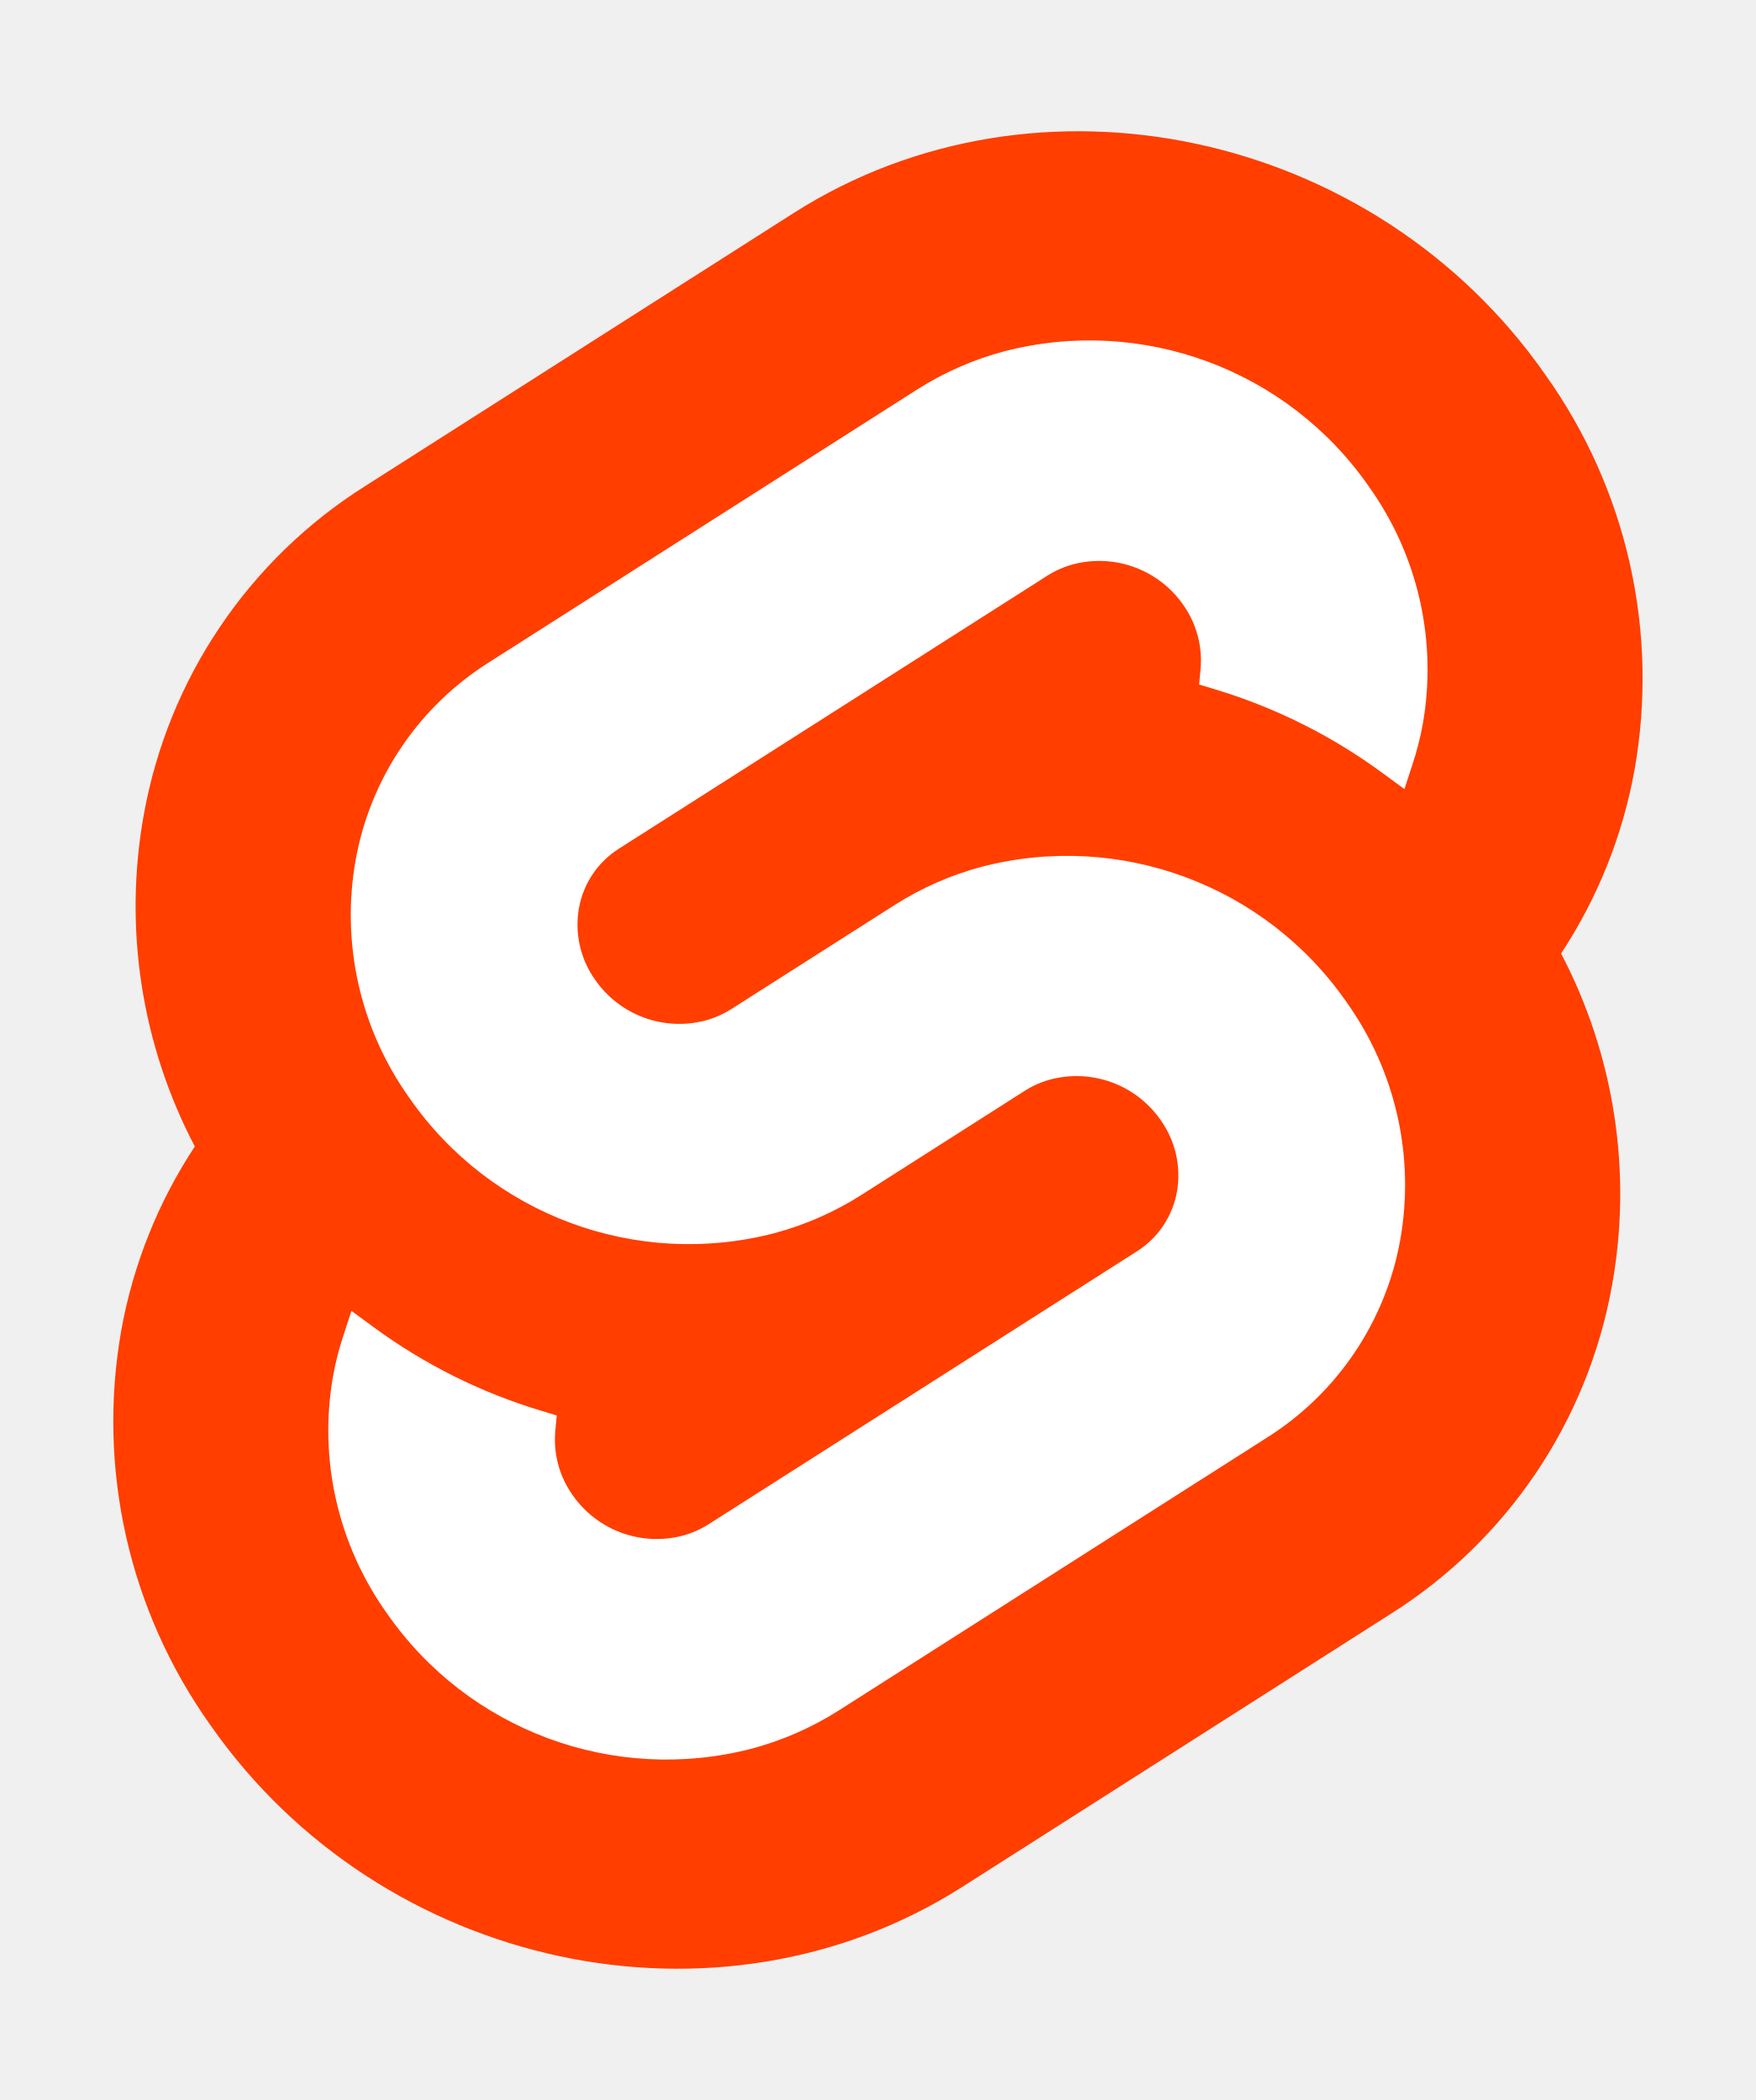
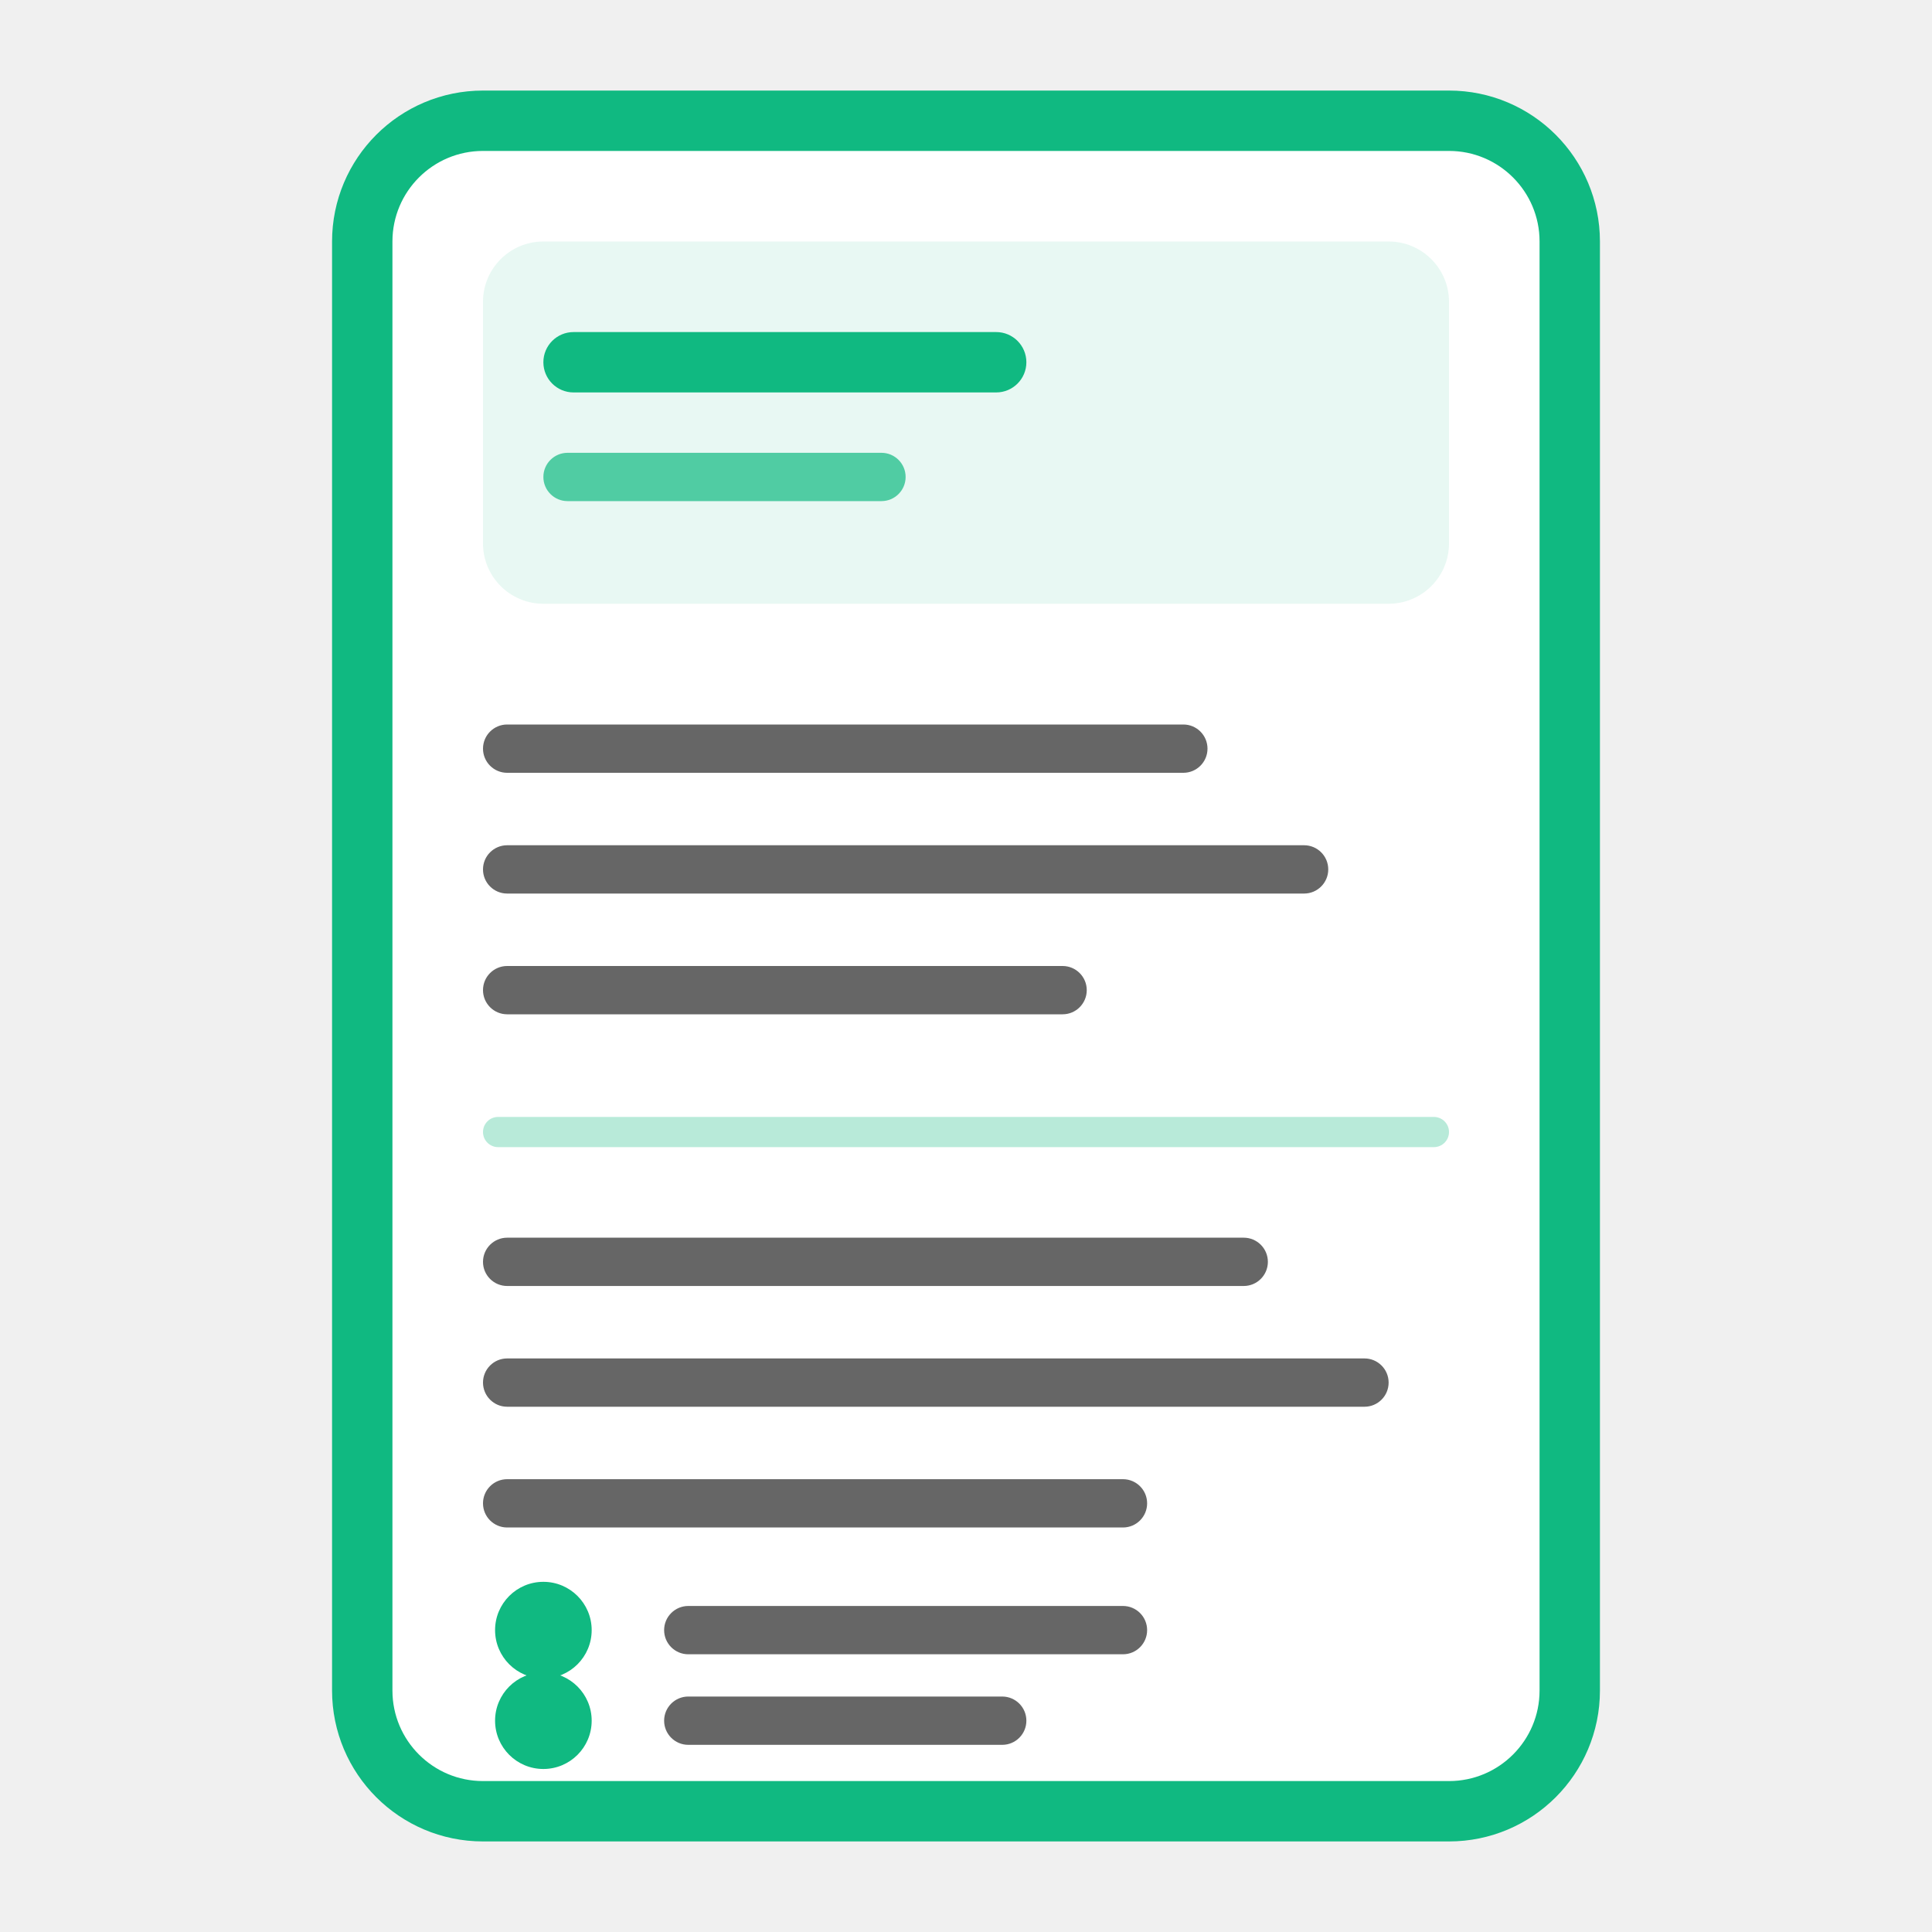
- <svg xmlns="http://www.w3.org/2000/svg" width="107" height="128" viewBox="0 0 107 128">
-   <path d="M94.157 22.819c-10.4-14.885-30.94-19.297-45.792-9.835L22.282 29.608A29.92 29.92 0 0 0 8.764 49.65a31.5 31.5 0 0 0 3.108 20.231 30 30 0 0 0-4.477 11.183 31.9 31.9 0 0 0 5.448 24.116c10.402 14.887 30.942 19.297 45.791 9.835l26.083-16.624A29.92 29.92 0 0 0 98.235 78.35a31.53 31.53 0 0 0-3.105-20.232 30 30 0 0 0 4.474-11.182 31.88 31.88 0 0 0-5.447-24.116" style="fill:#ff3e00" />
-   <path d="M45.817 106.582a20.72 20.72 0 0 1-22.237-8.243 19.17 19.17 0 0 1-3.277-14.503 18 18 0 0 1 .624-2.435l.49-1.498 1.337.981a33.6 33.6 0 0 0 10.203 5.098l.97.294-.09.968a5.85 5.85 0 0 0 1.052 3.878 6.24 6.24 0 0 0 6.695 2.485 5.8 5.8 0 0 0 1.603-.704L69.27 76.28a5.43 5.43 0 0 0 2.45-3.631 5.8 5.8 0 0 0-.987-4.371 6.24 6.24 0 0 0-6.698-2.487 5.7 5.7 0 0 0-1.6.704l-9.953 6.345a19 19 0 0 1-5.296 2.326 20.72 20.72 0 0 1-22.237-8.243 19.17 19.17 0 0 1-3.277-14.502 17.99 17.99 0 0 1 8.13-12.052l26.081-16.623a19 19 0 0 1 5.3-2.329 20.72 20.72 0 0 1 22.237 8.243 19.17 19.17 0 0 1 3.277 14.503 18 18 0 0 1-.624 2.435l-.49 1.498-1.337-.98a33.6 33.6 0 0 0-10.203-5.1l-.97-.294.09-.968a5.86 5.86 0 0 0-1.052-3.878 6.24 6.24 0 0 0-6.696-2.485 5.8 5.8 0 0 0-1.602.704L37.73 51.72a5.42 5.42 0 0 0-2.449 3.63 5.79 5.79 0 0 0 .986 4.372 6.24 6.24 0 0 0 6.698 2.486 5.8 5.8 0 0 0 1.602-.704l9.952-6.342a19 19 0 0 1 5.295-2.328 20.72 20.72 0 0 1 22.237 8.242 19.17 19.17 0 0 1 3.277 14.503 18 18 0 0 1-8.13 12.053l-26.081 16.622a19 19 0 0 1-5.3 2.328" style="fill:#fff" />
+ <svg xmlns="http://www.w3.org/2000/svg" width="32" height="32" viewBox="0 0 32 32">
+   <rect x="6" y="2" width="20" height="28" rx="2" ry="2" fill="#ffffff" stroke="#10b981" stroke-width="1" />
+   <rect x="8" y="4" width="16" height="6" rx="1" ry="1" fill="#10b981" opacity="0.1" />
+   <rect x="9" y="5.5" width="8" height="1" rx="0.5" ry="0.5" fill="#10b981" />
+   <rect x="9" y="7.5" width="6" height="0.8" rx="0.4" ry="0.4" fill="#10b981" opacity="0.7" />
+   <rect x="8" y="12" width="12" height="0.8" rx="0.4" ry="0.4" fill="#666666" />
+   <rect x="8" y="14" width="14" height="0.8" rx="0.4" ry="0.4" fill="#666666" />
+   <rect x="8" y="16" width="10" height="0.8" rx="0.4" ry="0.4" fill="#666666" />
+   <rect x="8" y="18.5" width="16" height="0.5" rx="0.25" ry="0.25" fill="#10b981" opacity="0.3" />
+   <rect x="8" y="20.5" width="13" height="0.8" rx="0.4" ry="0.4" fill="#666666" />
+   <rect x="8" y="22.5" width="15" height="0.8" rx="0.4" ry="0.4" fill="#666666" />
+   <rect x="8" y="24.5" width="11" height="0.8" rx="0.4" ry="0.4" fill="#666666" />
+   <circle cx="9" cy="27" r="0.8" fill="#10b981" />
+   <rect x="11" y="26.6" width="8" height="0.8" rx="0.4" ry="0.4" fill="#666666" />
+   <circle cx="9" cy="28.5" r="0.8" fill="#10b981" />
+   <rect x="11" y="28.1" width="6" height="0.8" rx="0.4" ry="0.4" fill="#666666" />
</svg>
